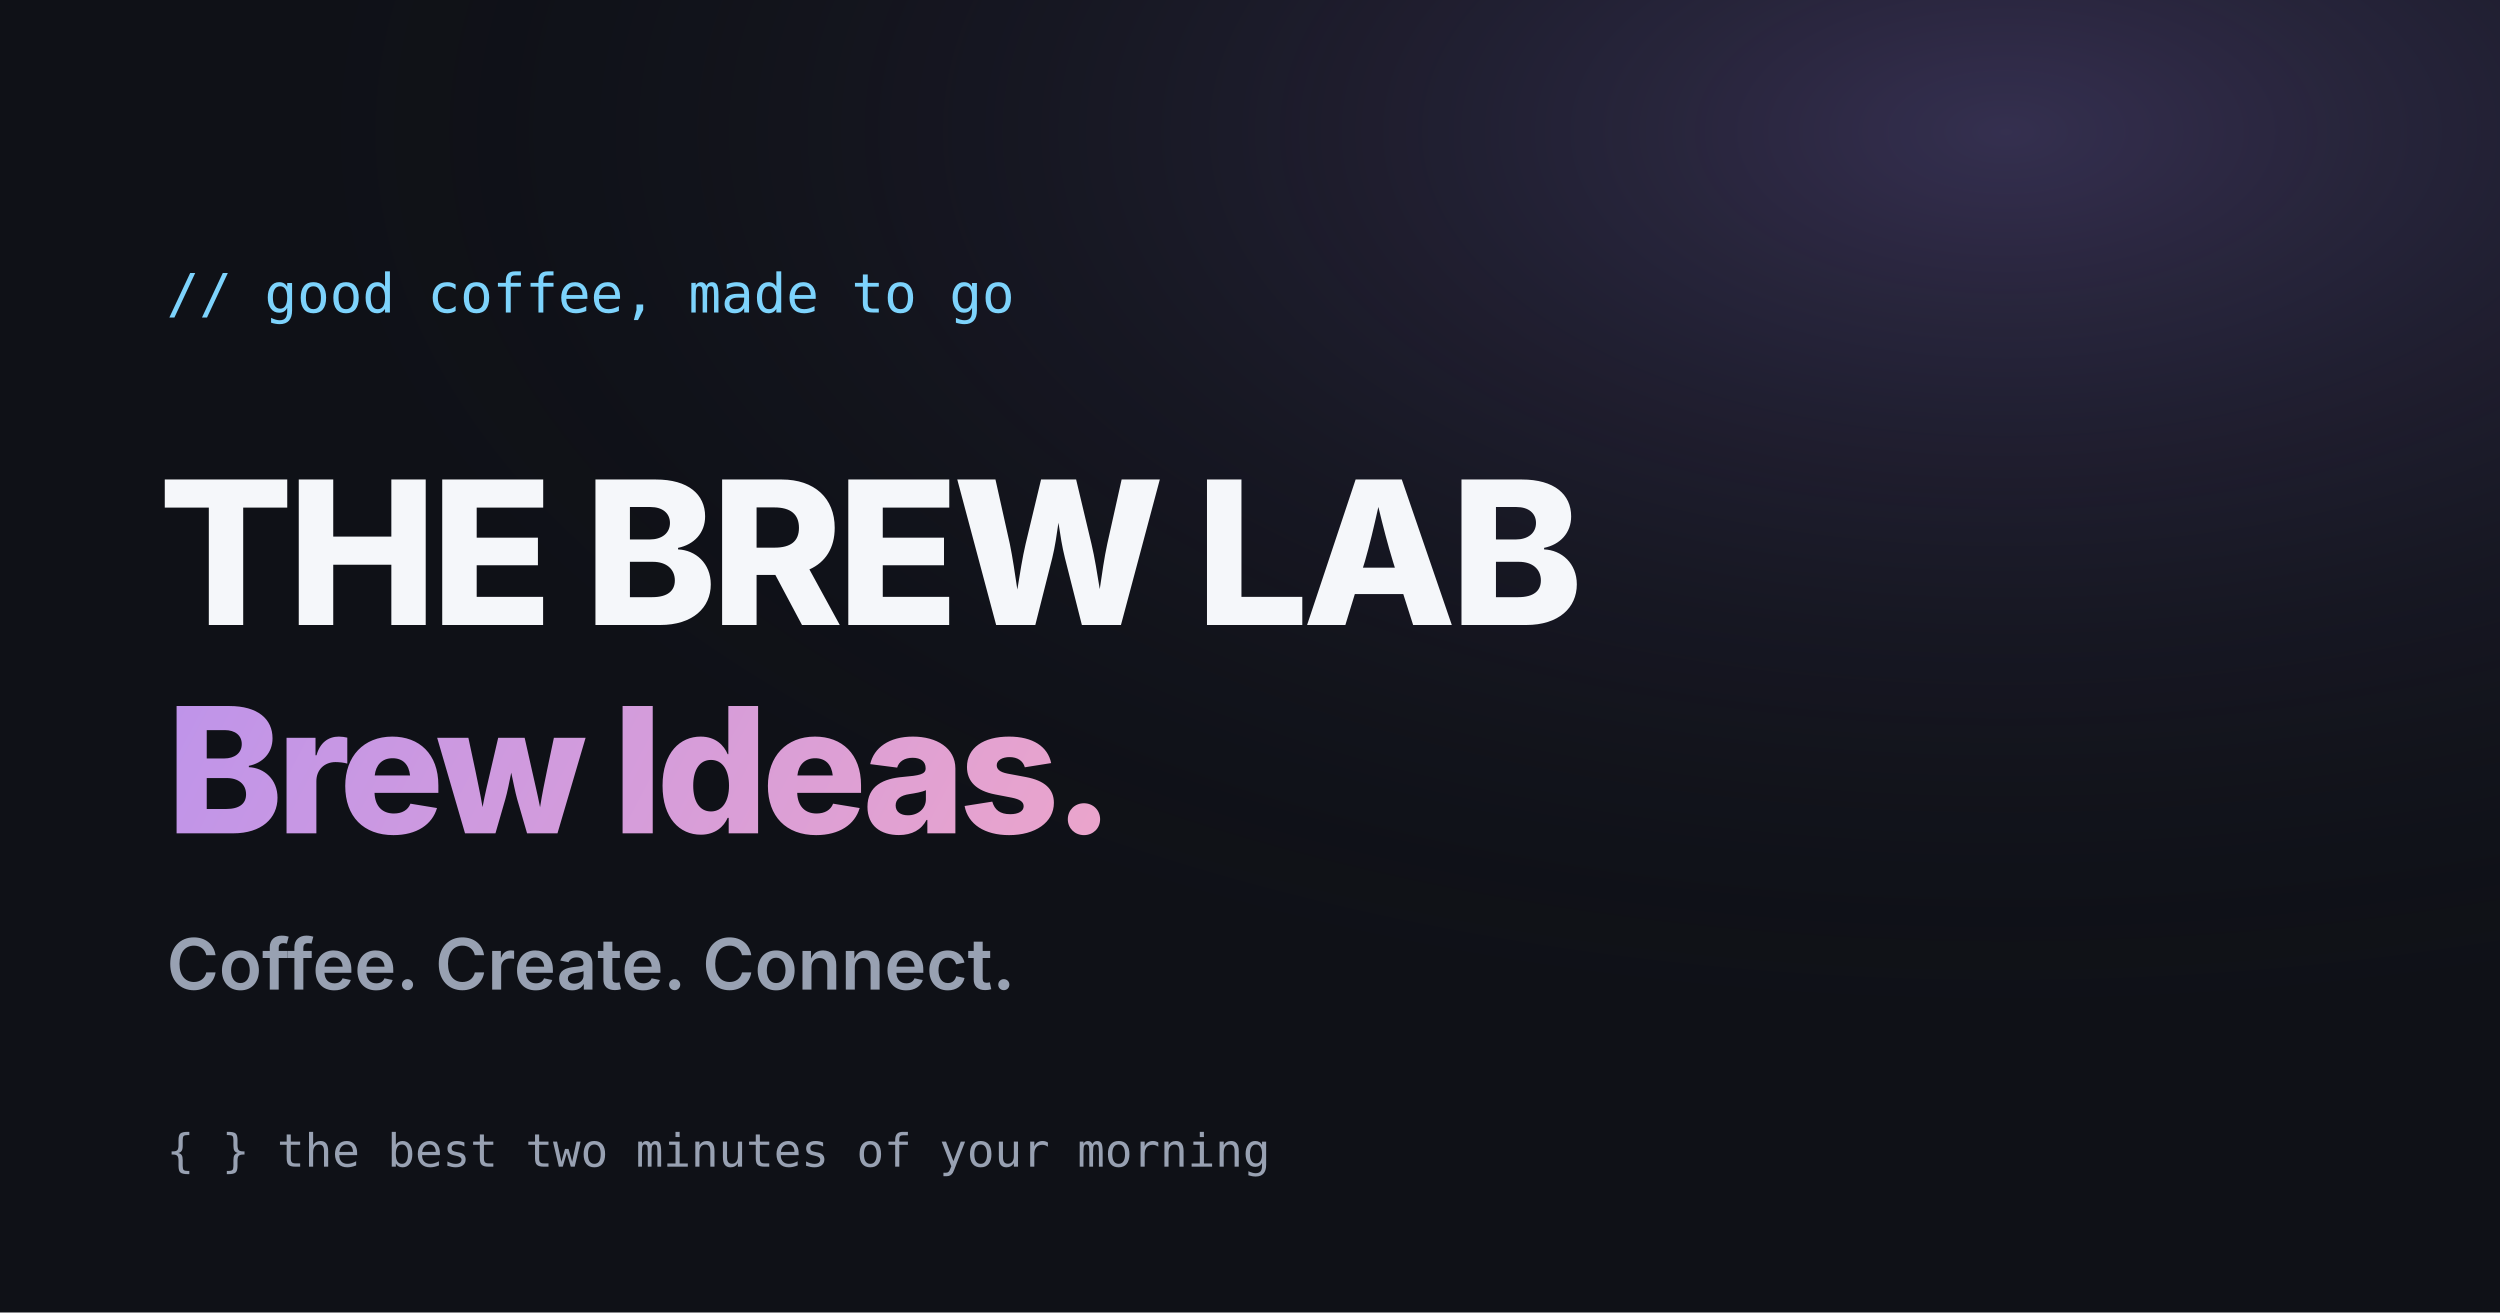
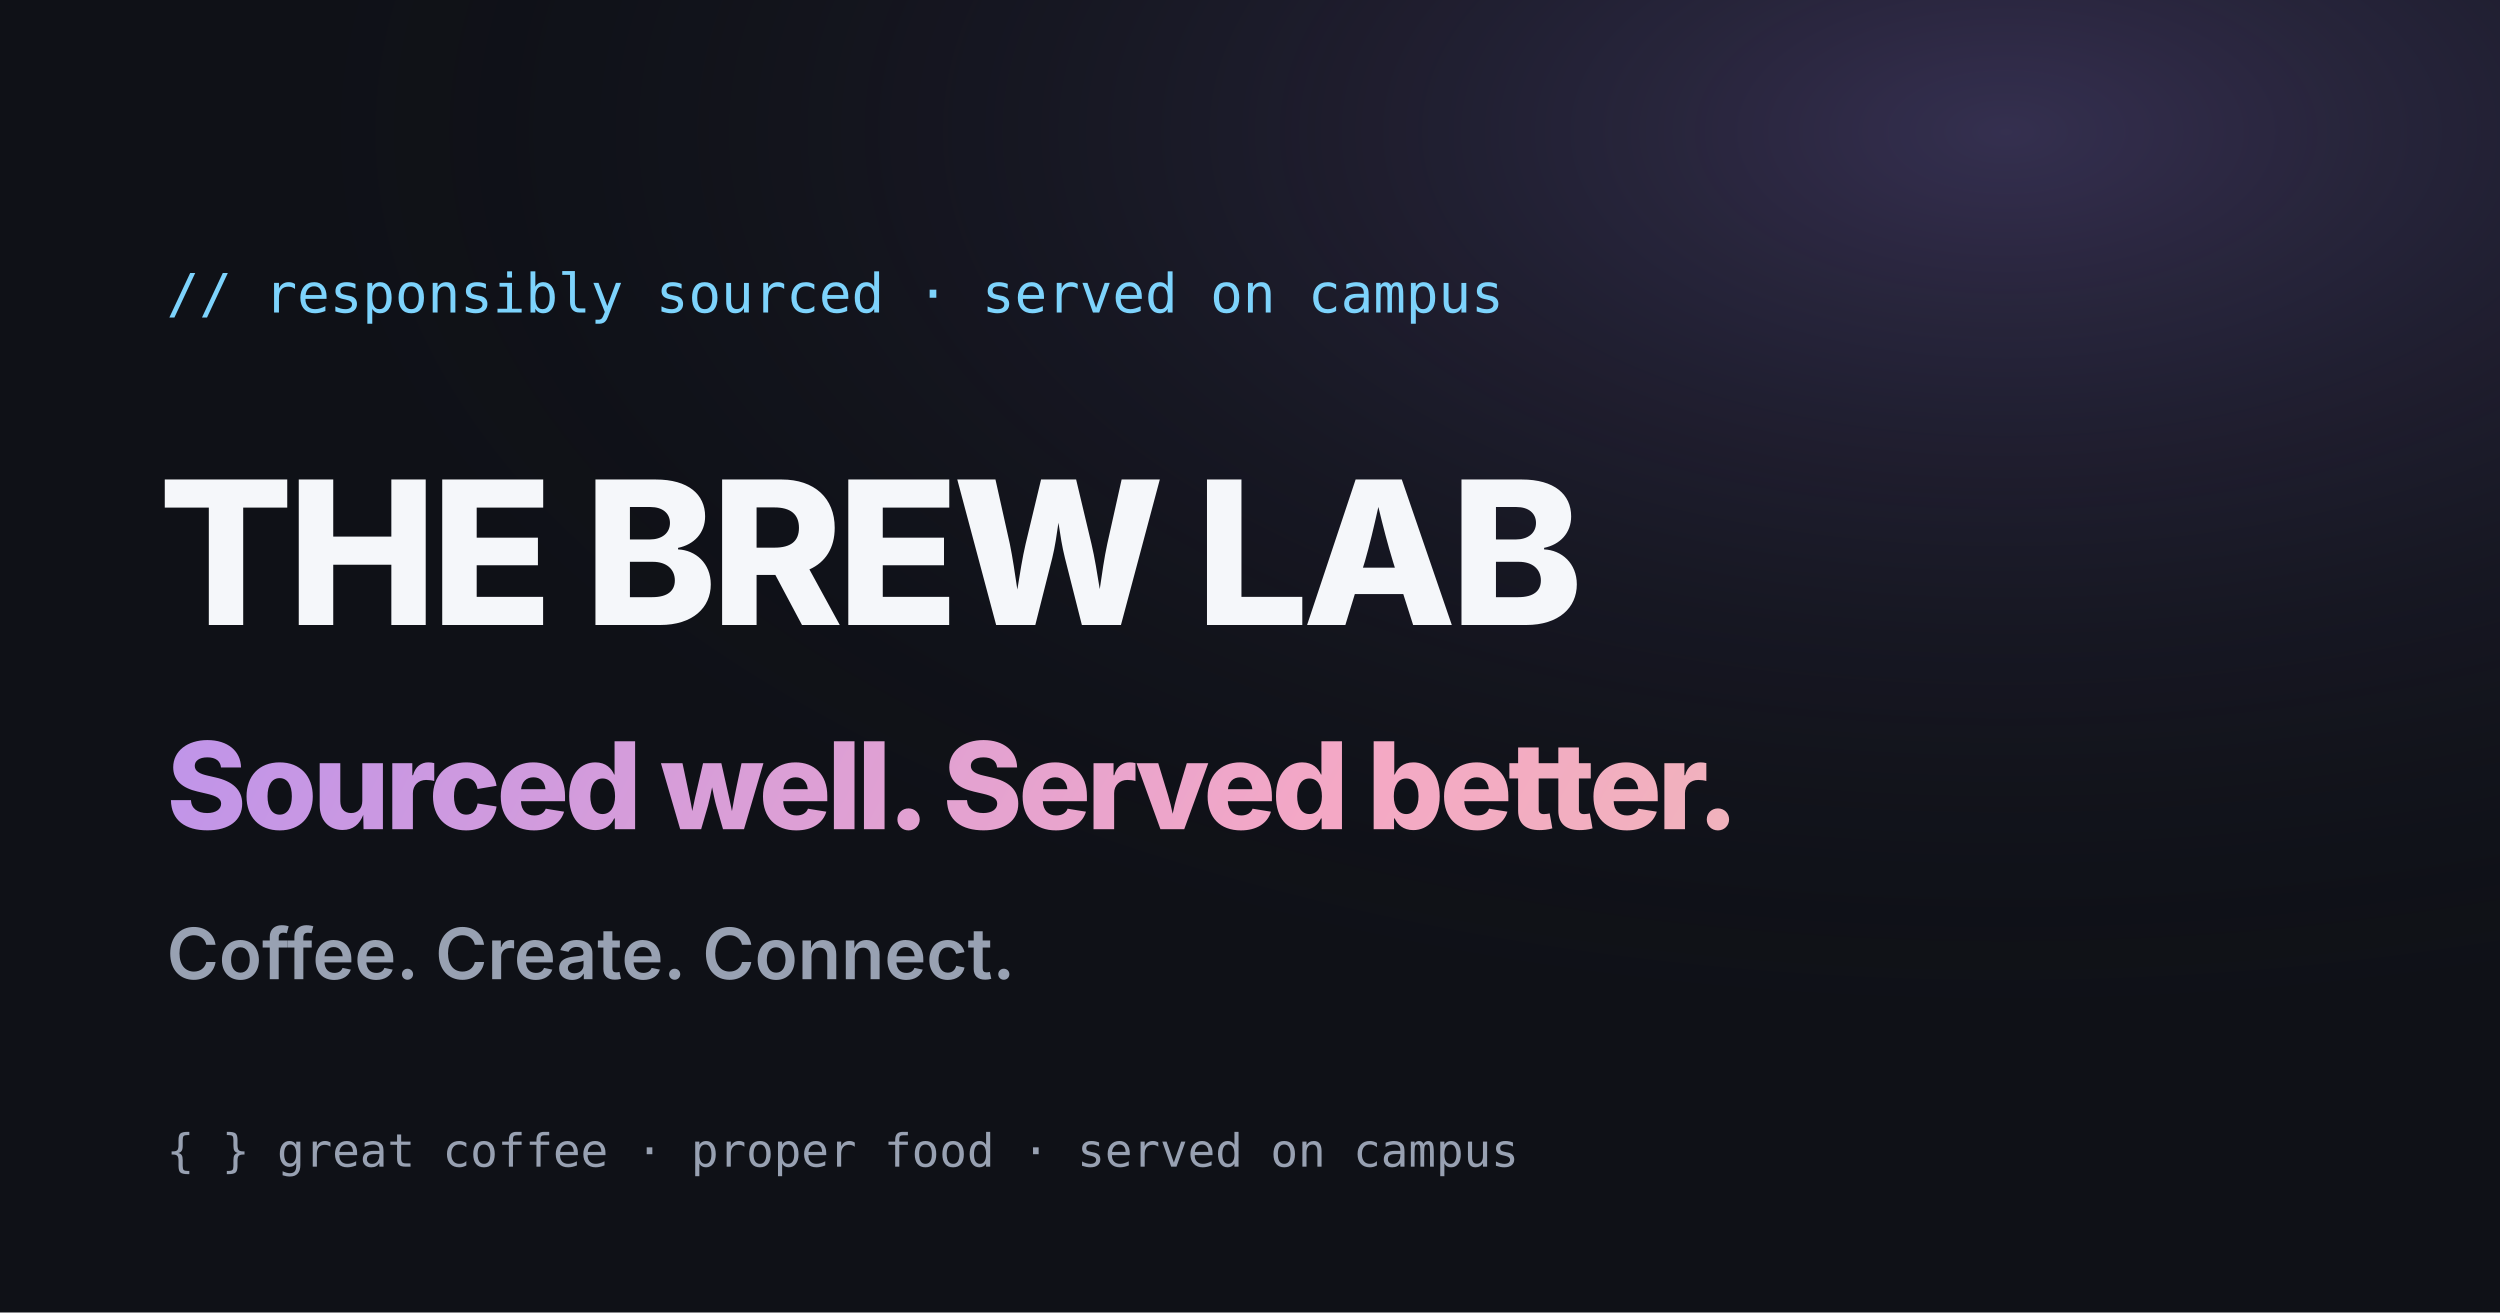
- <svg xmlns="http://www.w3.org/2000/svg" width="1200" height="630" viewBox="0 0 1200 630" fill="none" role="img" aria-label="The Brew Lab — Brew Ideas.">
+ <svg xmlns="http://www.w3.org/2000/svg" width="1200" height="630" viewBox="0 0 1200 630" fill="none" role="img" aria-label="The Brew Lab — Sourced well. Served better.">
  <defs>
    <linearGradient id="g" x1="0" y1="0" x2="1200" y2="630" gradientUnits="userSpaceOnUse">
      <stop stop-color="#A78BFA" />
      <stop offset="0.55" stop-color="#F4A8C5" />
      <stop offset="1" stop-color="#E9CBA7" />
    </linearGradient>
    <radialGradient id="glow" cx="0.8" cy="0.1" r="0.7">
      <stop stop-color="#A78BFA" stop-opacity="0.25" />
      <stop offset="1" stop-color="#0F1117" stop-opacity="0" />
    </radialGradient>
  </defs>
  <rect width="1200" height="630" fill="#0F1117" />
  <rect width="1200" height="630" fill="url(#glow)" />
-   <text x="80" y="150" font-family="'JetBrains Mono', monospace" font-size="26" fill="#7DD3FC">// good coffee, made to go</text>
+   <text x="80" y="150" font-family="'JetBrains Mono', monospace" font-size="26" fill="#7DD3FC">// responsibly sourced · served on campus</text>
  <text x="76" y="300" font-family="'Inter', sans-serif" font-size="96" font-weight="800" letter-spacing="-3" fill="#F5F7FA">THE BREW LAB</text>
-   <text x="80" y="400" font-family="'Inter', sans-serif" font-size="84" font-weight="800" letter-spacing="-3" fill="url(#g)">Brew Ideas.</text>
-   <text x="80" y="475" font-family="'Inter', sans-serif" font-size="34" font-weight="600" fill="#98A1B2">Coffee. Create. Connect.</text>
-   <text x="80" y="560" font-family="'JetBrains Mono', monospace" font-size="22" fill="#98A1B2">{ } the best two minutes of your morning</text>
+   <text x="80" y="398" font-family="'Inter', sans-serif" font-size="58" font-weight="800" letter-spacing="-2" fill="url(#g)">Sourced well. Served better.</text>
+   <text x="80" y="470" font-family="'Inter', sans-serif" font-size="34" font-weight="600" fill="#98A1B2">Coffee. Create. Connect.</text>
+   <text x="80" y="560" font-family="'JetBrains Mono', monospace" font-size="22" fill="#98A1B2">{ } great coffee · proper food · served on campus</text>
</svg>
